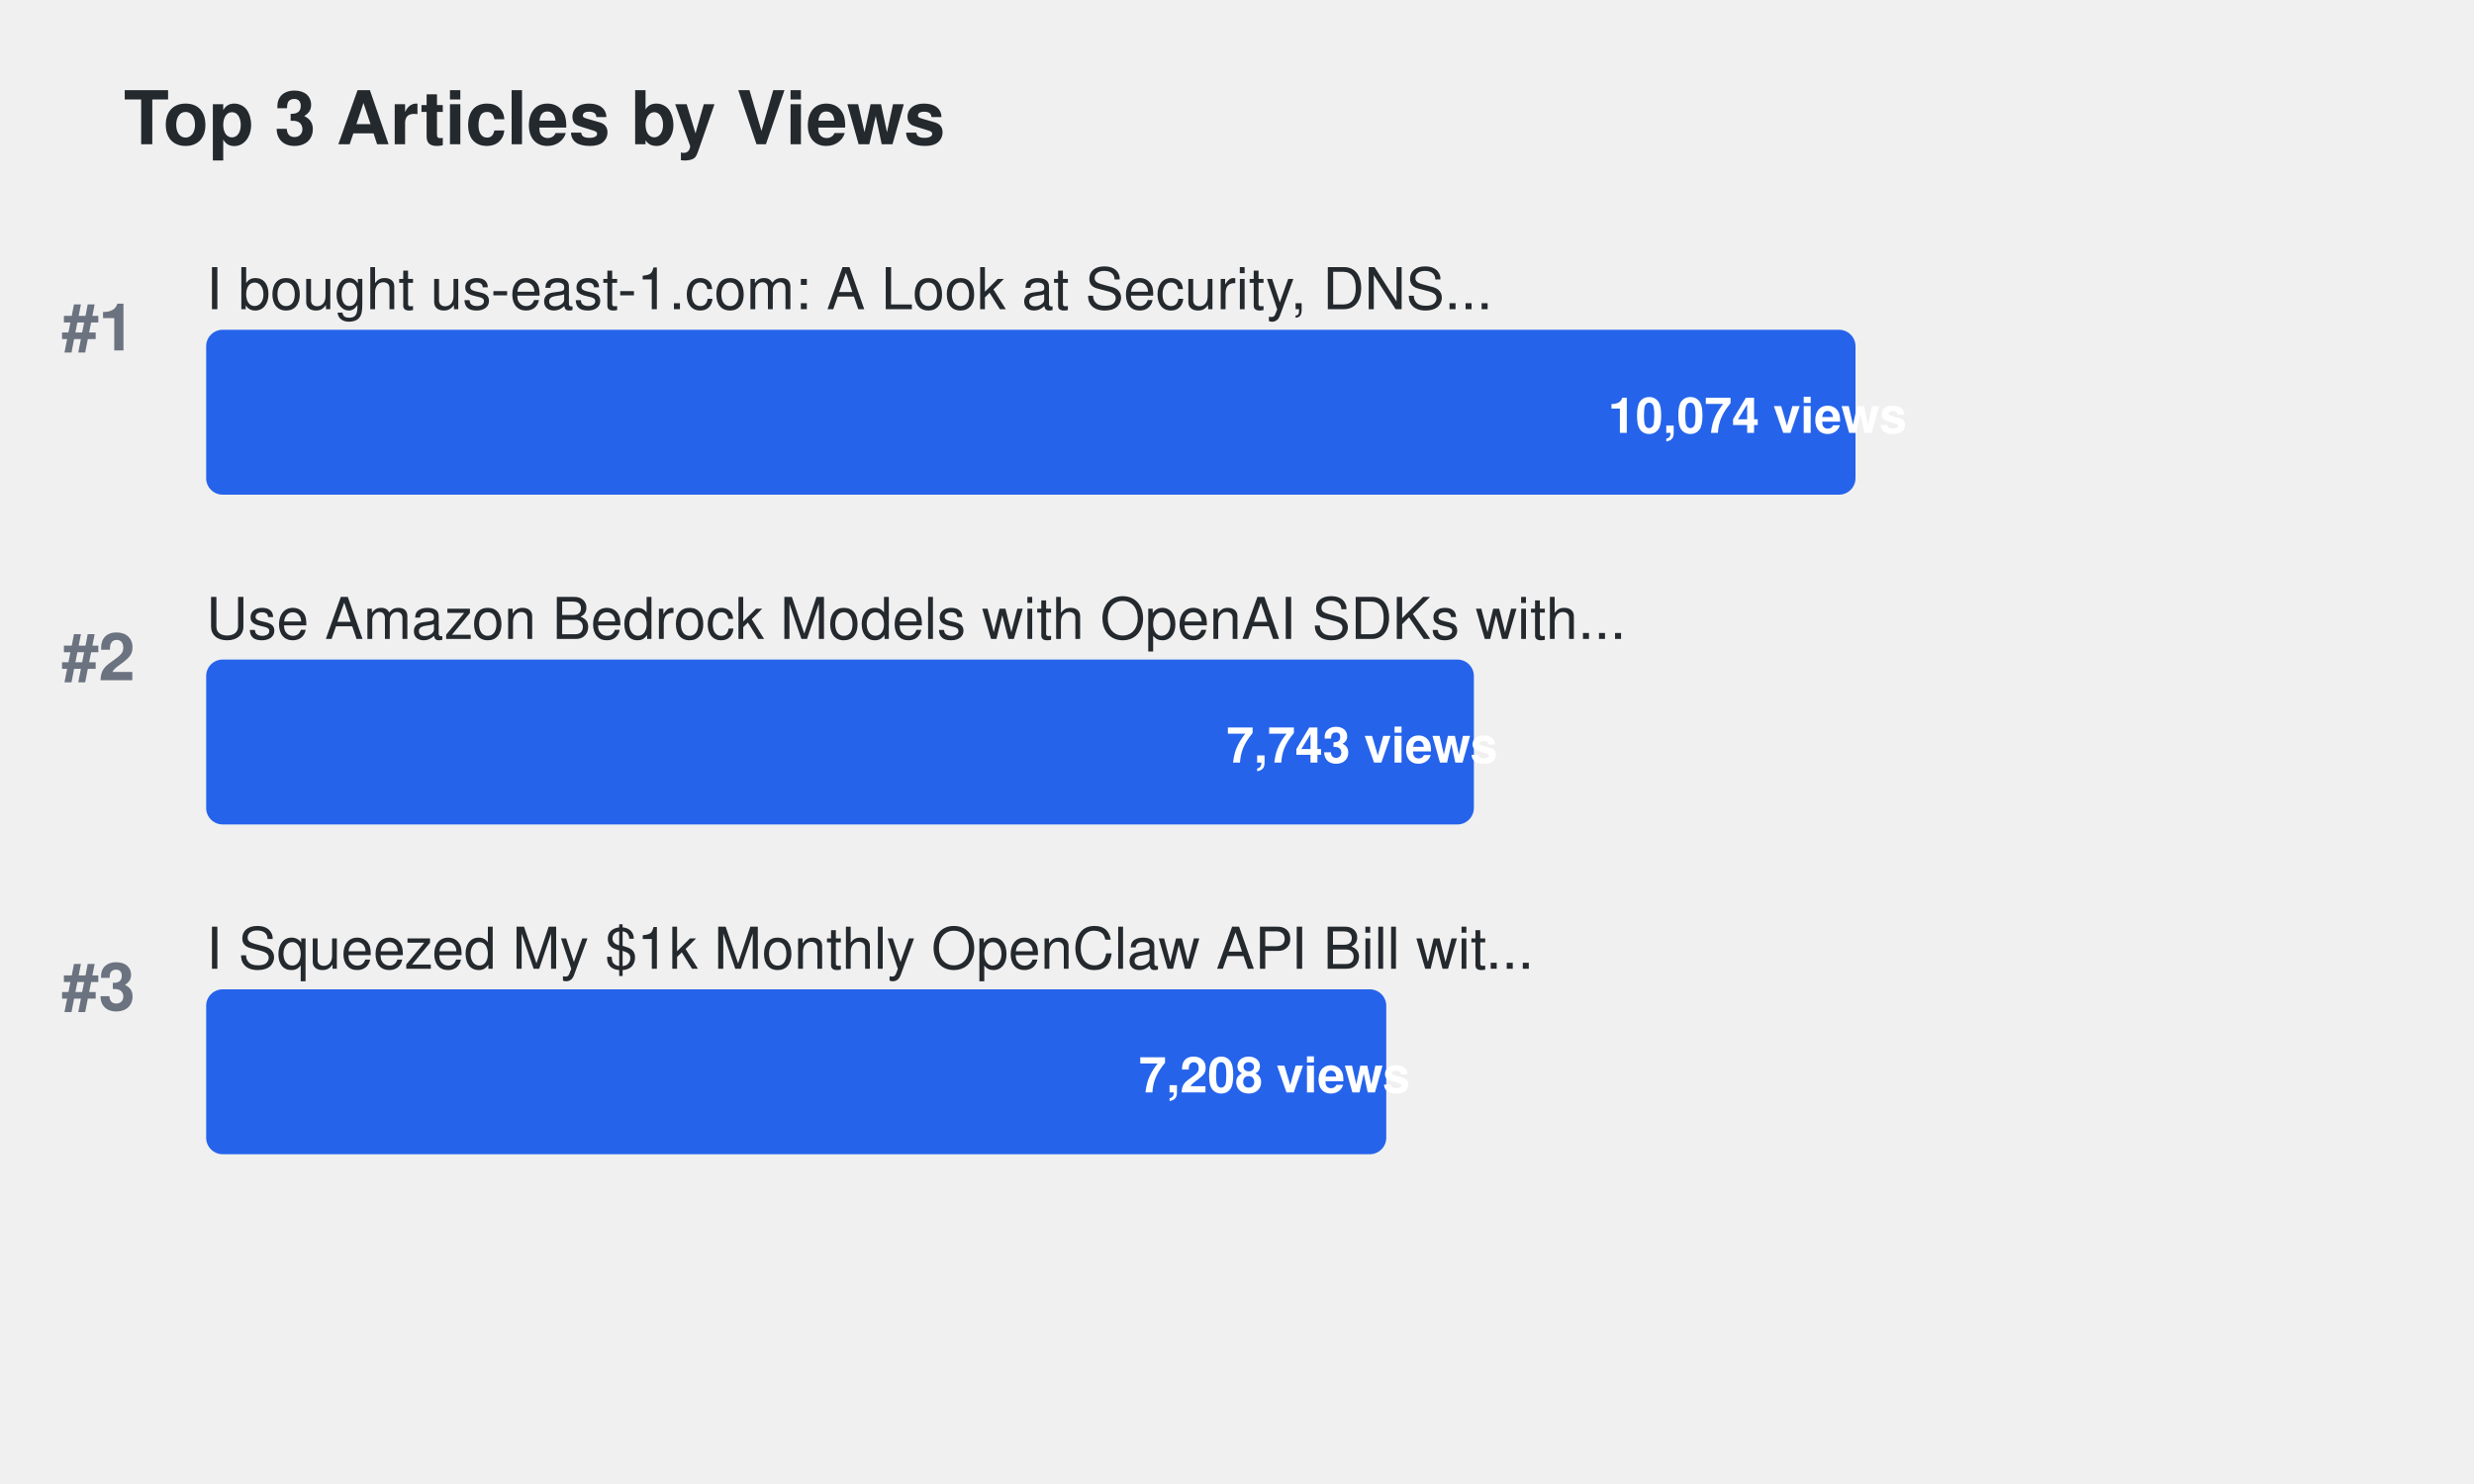
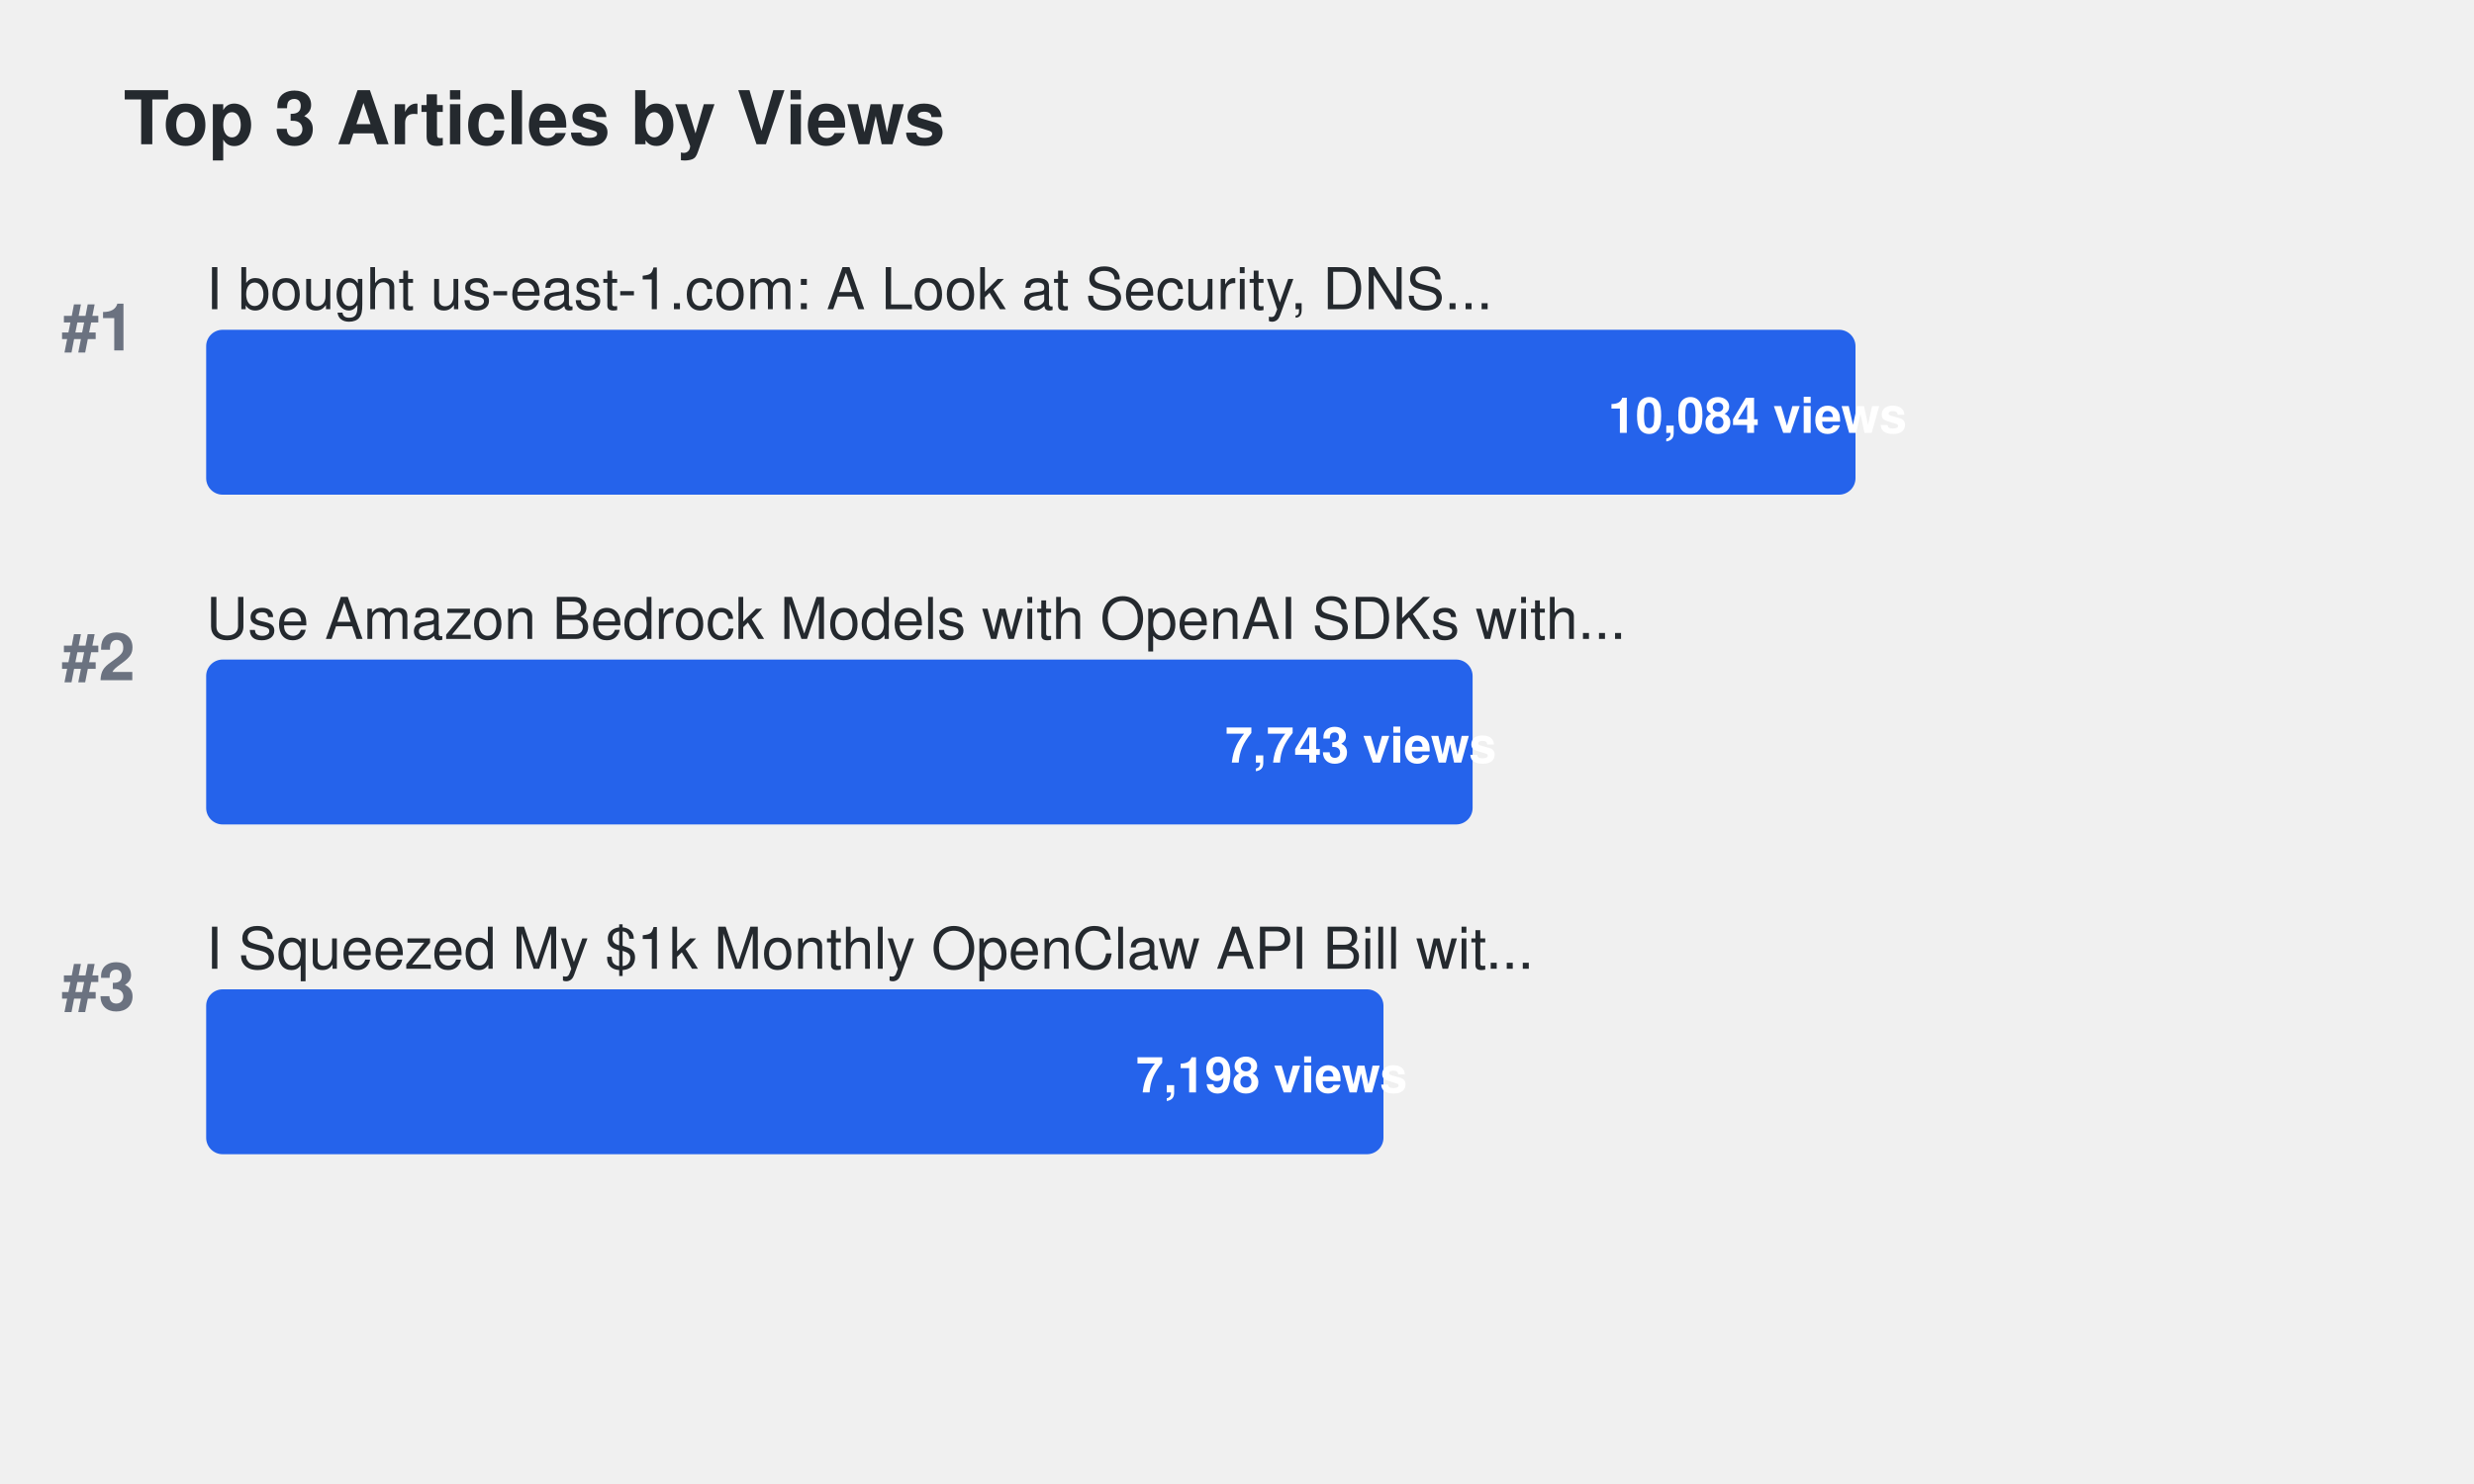
<svg xmlns="http://www.w3.org/2000/svg" width="600" height="360">
  <defs>
    <style>
.title { font-family: -apple-system, BlinkMacSystemFont, "Segoe UI", Helvetica, Arial, sans-serif; font-size: 18px; font-weight: 600; fill: #24292e; }
.article-title { font-family: -apple-system, BlinkMacSystemFont, "Segoe UI", Helvetica, Arial, sans-serif; font-size: 14px; font-weight: 500; fill: #24292e; }
.metric-value { font-family: -apple-system, BlinkMacSystemFont, "Segoe UI", Helvetica, Arial, sans-serif; font-size: 12px; font-weight: 600; fill: #ffffff; }
.rank { font-family: -apple-system, BlinkMacSystemFont, "Segoe UI", Helvetica, Arial, sans-serif; font-size: 16px; font-weight: 700; fill: #6b7280; }
.bar { rx: 4; ry: 4; }
.bar:hover { opacity: 0.8; cursor: pointer; }
a { text-decoration: none; }
a:hover .article-title { fill: #0969da; text-decoration: underline; }
a:hover .bar { opacity: 0.9; }
</style>
  </defs>
  <text x="30" y="35" class="title">Top 3 Articles by Views</text>
  <text x="15" y="85" class="rank">#1</text>
  <a href="https://dev.to/aws-builders/i-bought-us-east-1com-a-look-at-security-dns-traffic-and-protecting-aws-users-15ng" target="_blank">
    <text x="50" y="75" class="article-title">I bought us-east-1.com: A Look at Security, DNS...</text>
    <rect x="50" y="80" width="400.0" height="40" fill="#2563eb" class="bar">
</rect>
-     <text x="390.0" y="105" class="metric-value" fill="#ffffff">10,074 views</text>
+     <text x="390.0" y="105" class="metric-value" fill="#ffffff">10,084 views</text>
  </a>
  <text x="15" y="165" class="rank">#2</text>
  <a href="https://dev.to/aws-builders/use-amazon-bedrock-models-via-an-openai-api-compatible-serverless-endpoint-now-without-fixed-cost-5hf5" target="_blank">
    <text x="50" y="155" class="article-title">Use Amazon Bedrock Models with OpenAI SDKs with...</text>
-     <rect x="50" y="160" width="307.445" height="40" fill="#2563eb" class="bar">
+     <rect x="50" y="160" width="307.14" height="40" fill="#2563eb" class="bar">
</rect>
-     <text x="297.445" y="185" class="metric-value" fill="#ffffff">7,743 views</text>
+     <text x="297.14" y="185" class="metric-value" fill="#ffffff">7,743 views</text>
  </a>
  <text x="15" y="245" class="rank">#3</text>
  <a href="https://dev.to/aws-builders/i-squeezed-my-1k-monthly-openclaw-api-bill-with-20month-in-aws-credits-heres-the-exact-setup-3gj4" target="_blank">
    <text x="50" y="235" class="article-title">I Squeezed My $1k Monthly OpenClaw API Bill wit...</text>
-     <rect x="50" y="240" width="286.202" height="40" fill="#2563eb" class="bar">
+     <rect x="50" y="240" width="285.522" height="40" fill="#2563eb" class="bar">
</rect>
-     <text x="276.202" y="265" class="metric-value" fill="#ffffff">7,208 views</text>
+     <text x="275.522" y="265" class="metric-value" fill="#ffffff">7,198 views</text>
  </a>
</svg>
